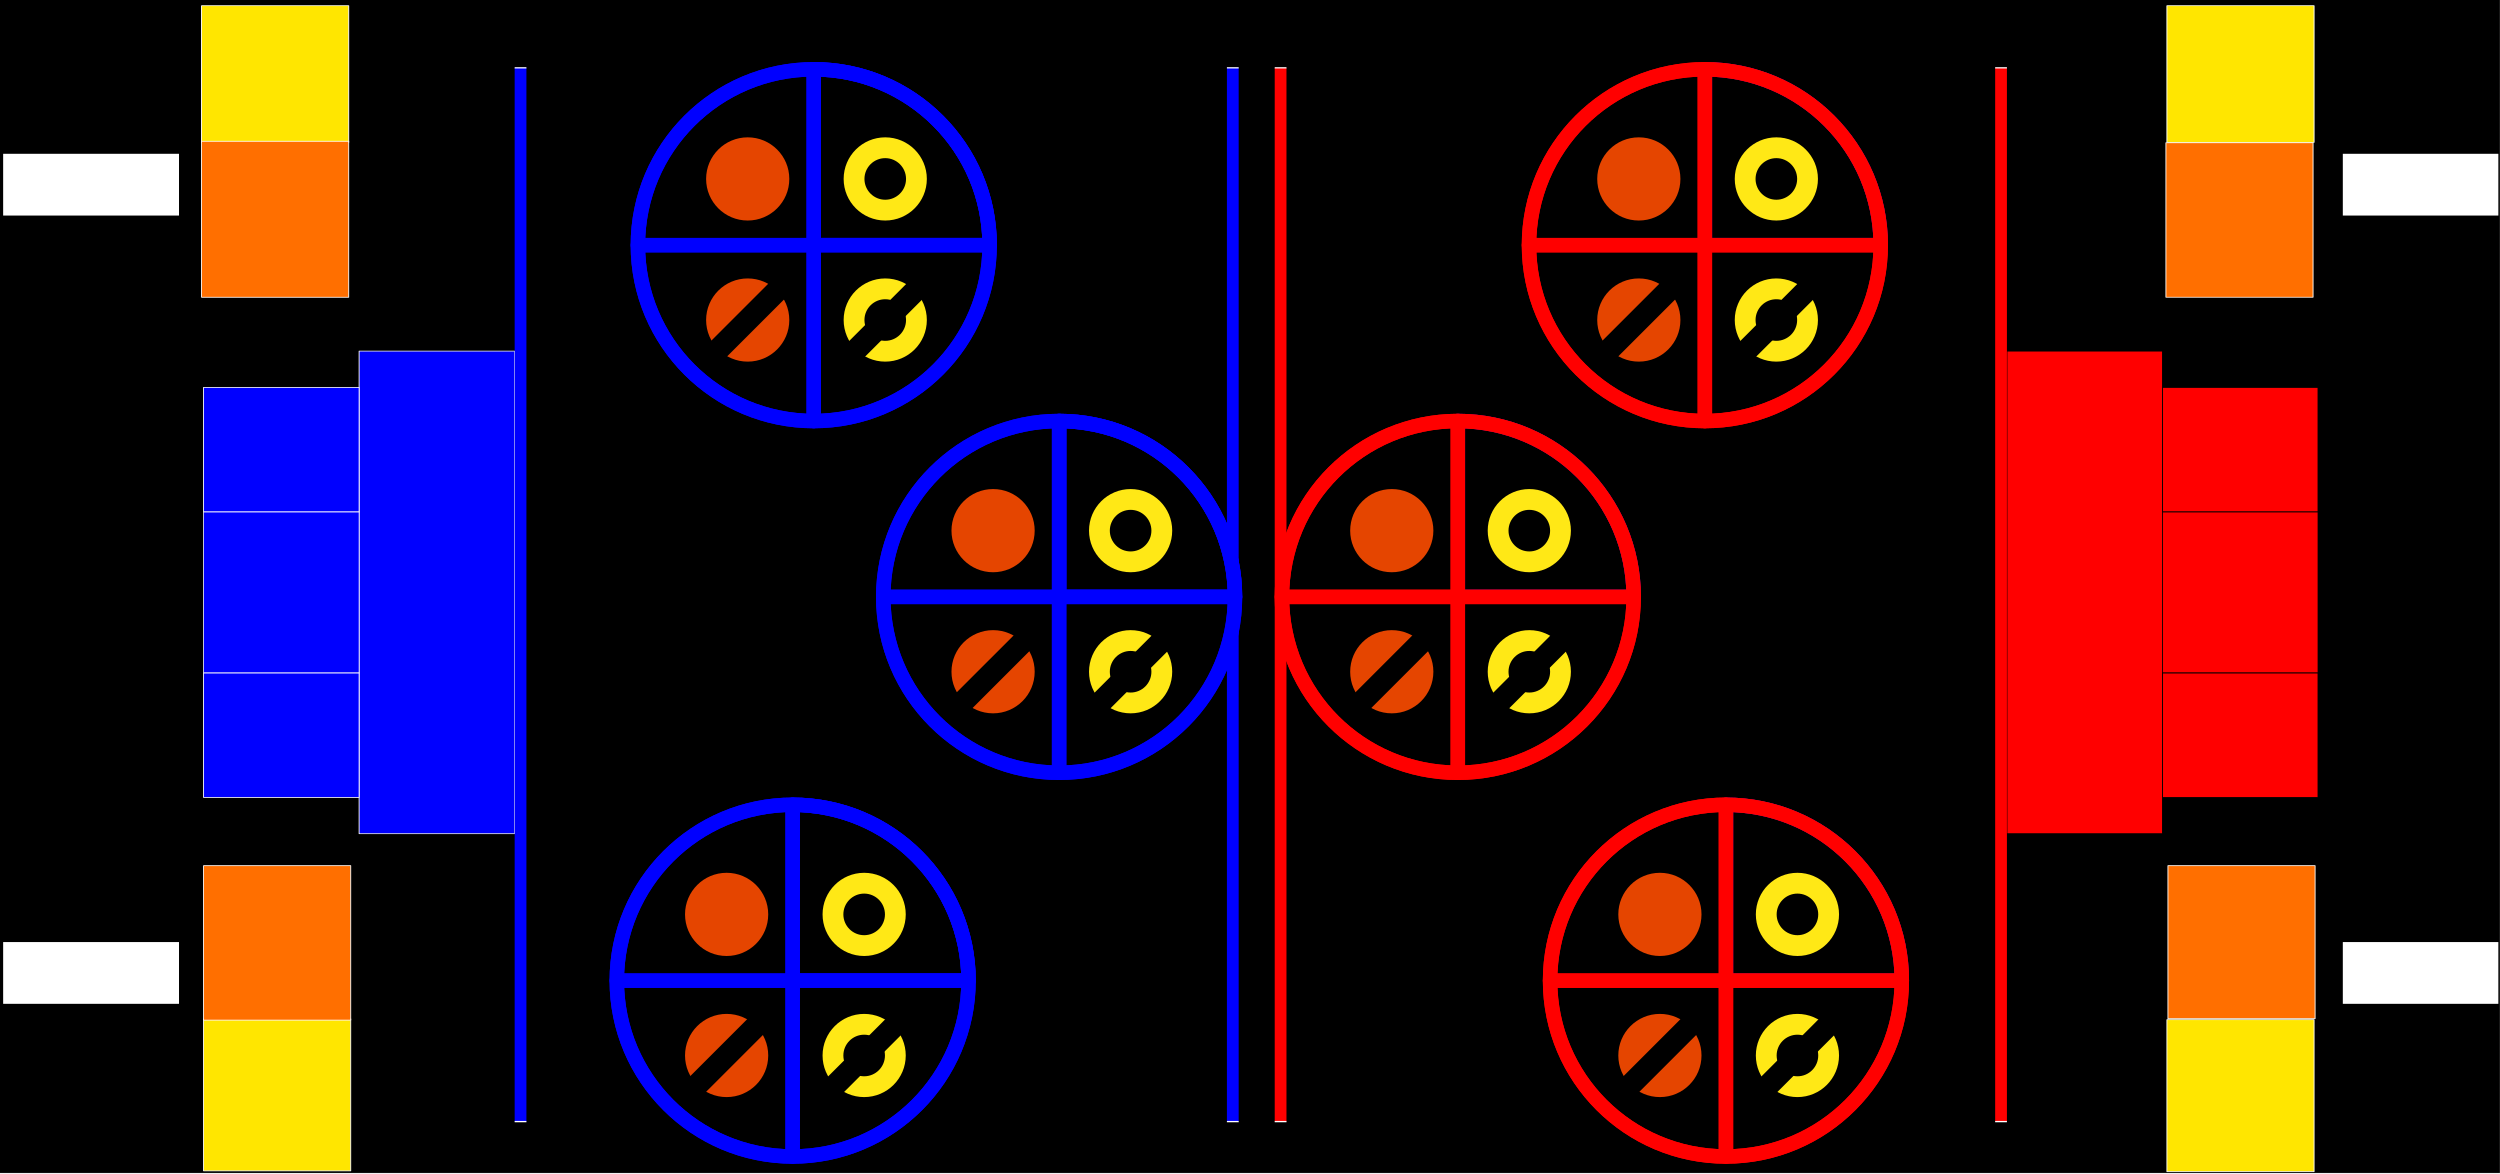
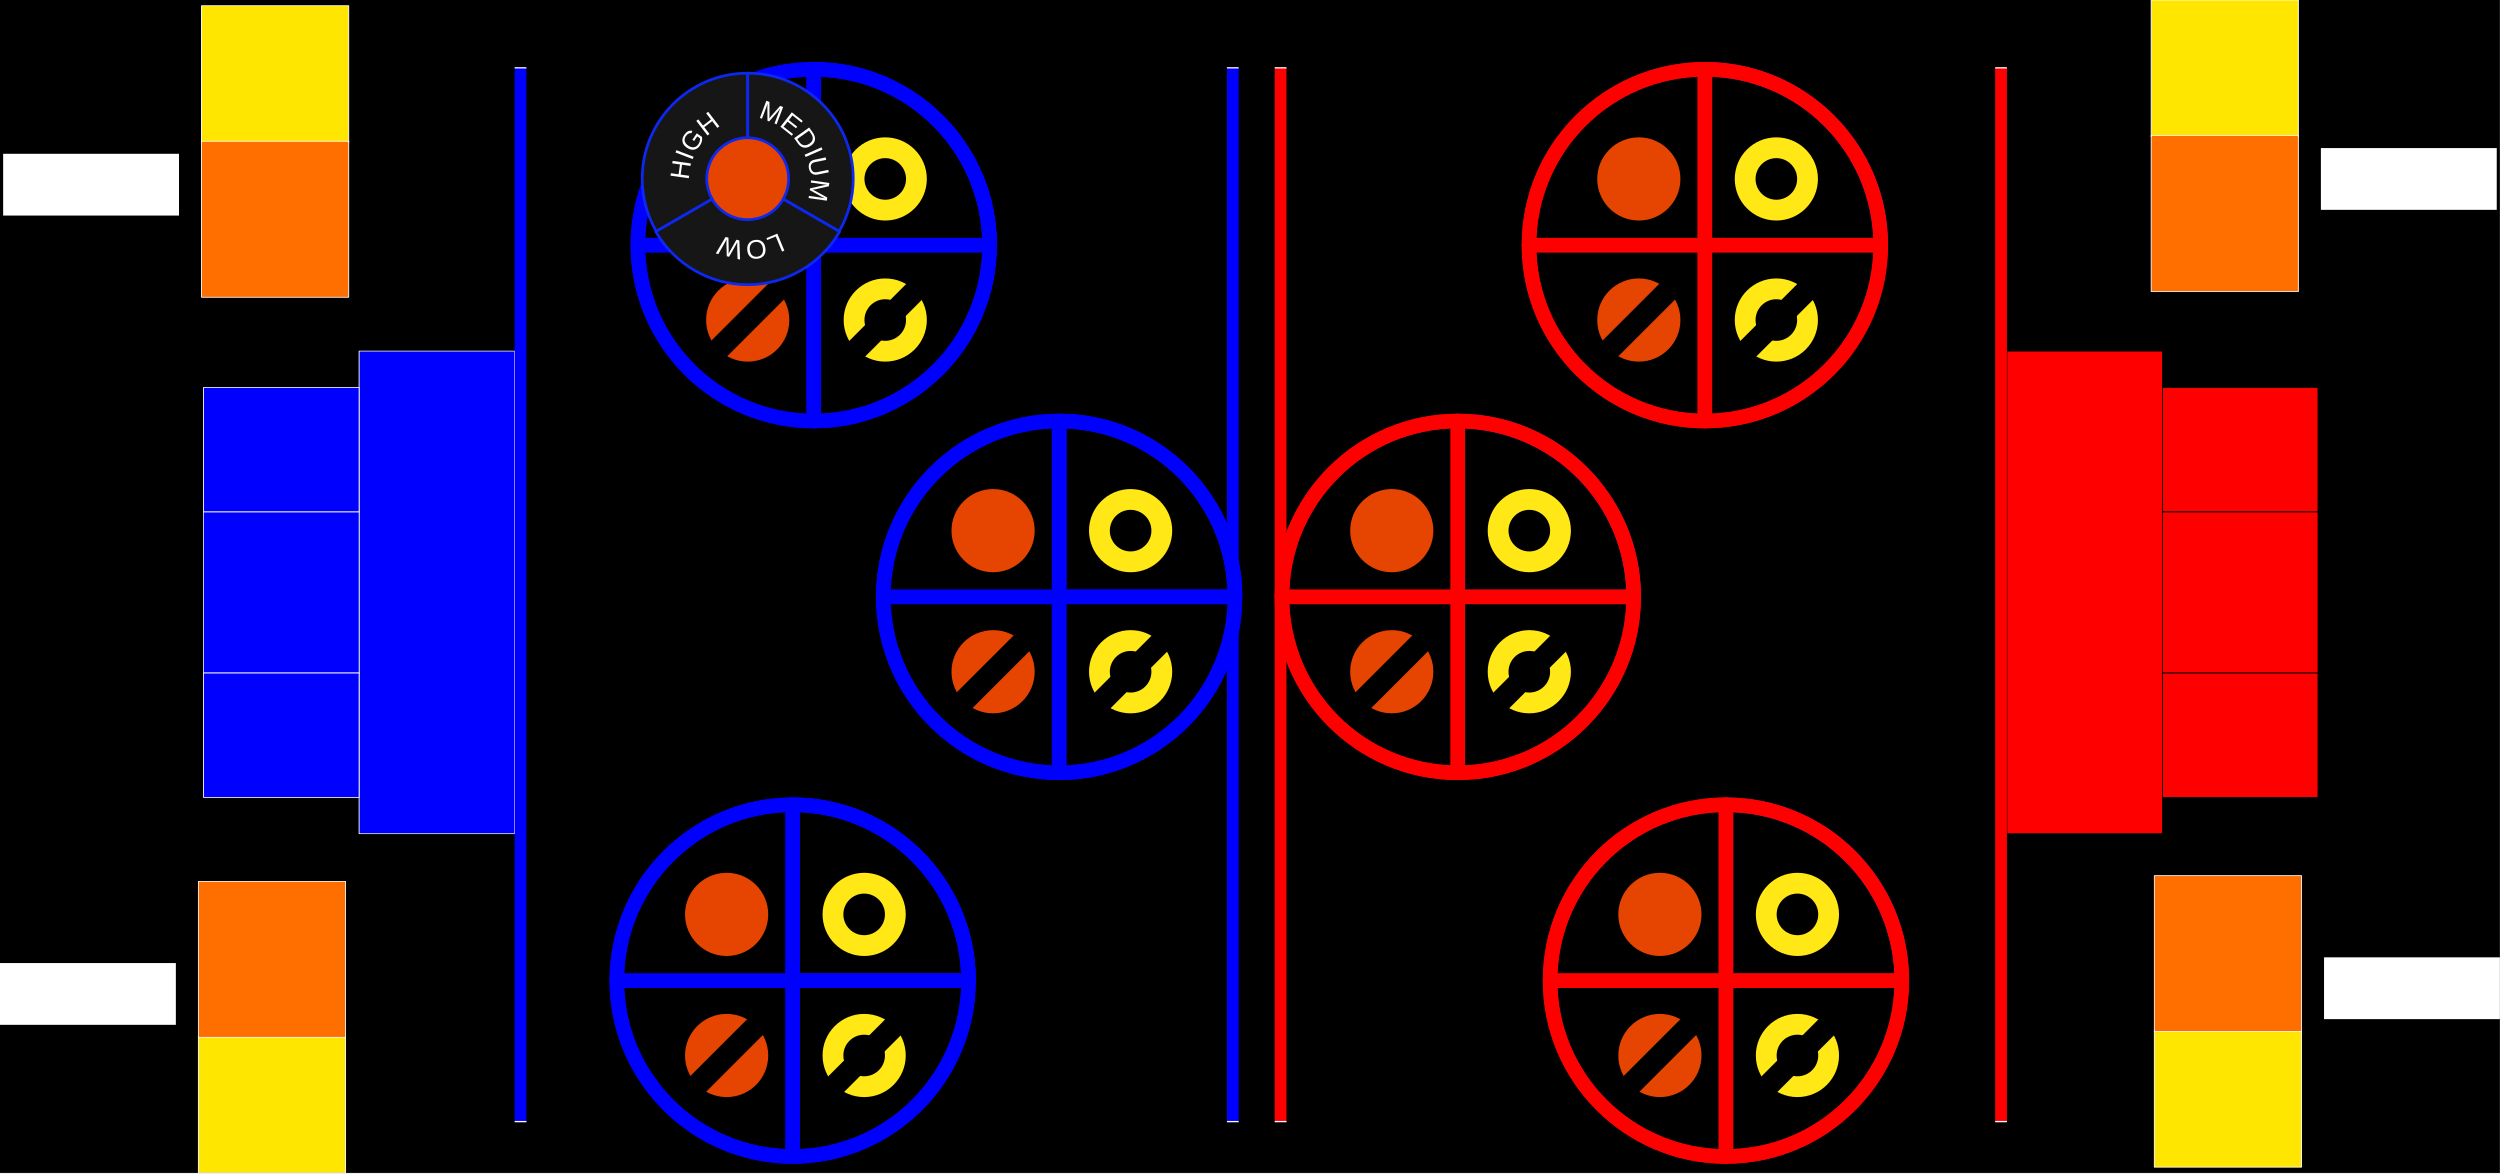
<svg xmlns="http://www.w3.org/2000/svg" width="100%" height="100%" viewBox="0 0 2991 1404" version="1.1" xml:space="preserve" style="fill-rule:evenodd;clip-rule:evenodd;stroke-linecap:round;stroke-linejoin:round;stroke-miterlimit:1.5;">
  <g id="court" transform="matrix(0.867579,0,0,1,-63.9296,-95.821)">
    <rect x="73.687" y="95.821" width="3447.38" height="1403.26" style="fill:none;" />
    <clipPath id="_clip1">
      <rect x="73.687" y="95.821" width="3447.38" height="1403.26" />
    </clipPath>
    <g clip-path="url(#_clip1)">
-       <g transform="matrix(1.15263,0,0,1,-189.876,95)">
+       <g transform="matrix(1.15263,0,0,1,-190.196,95)">
        <rect x="0.687" y="0.821" width="3447.38" height="1403.26" />
      </g>
      <g id="blue-hab-1" transform="matrix(1.58688,0,0,1.16247,-590.5,-126.235)">
        <rect x="730.623" y="552.385" width="135.168" height="496.688" style="fill:rgb(0,0,255);stroke:white;stroke-width:0.78px;" />
      </g>
      <g id="blue-hab-2" transform="matrix(1.15263,0,0,0.899596,-273.226,403.898)">
        <rect x="544.532" y="552.385" width="186.091" height="165.711" style="fill:rgb(0,0,255);stroke:white;stroke-width:1.05px;" />
      </g>
      <g id="blue-hab-3" transform="matrix(1.15263,0,0,0.899596,-273.226,62.3632)">
        <rect x="544.532" y="552.385" width="186.091" height="165.711" style="fill:rgb(0,0,255);stroke:white;stroke-width:1.05px;" />
      </g>
      <g id="blue-hab-4" transform="matrix(1.15263,0,0,1.16143,-273.226,66.8006)">
        <rect x="544.532" y="552.385" width="186.091" height="165.711" style="fill:rgb(0,0,255);stroke:white;stroke-width:0.92px;" />
      </g>
-       <g transform="matrix(1.15263,0,0,0.806735,-273.226,-44.0357)">
-         <rect x="542.106" y="181.84" width="176.062" height="202.694" style="fill:rgb(255,230,0);stroke:white;stroke-width:1.1px;" />
-       </g>
-       <g transform="matrix(1.15263,0,0,-0.896878,-270.429,1659.72)">
-         <rect x="542.106" y="181.84" width="176.062" height="202.694" style="fill:rgb(255,230,0);stroke:white;stroke-width:1.05px;" />
-       </g>
-       <g transform="matrix(1.15263,0,0,0.920524,-273.226,97.4658)">
-         <rect x="542.106" y="181.84" width="176.062" height="202.694" style="fill:rgb(255,111,0);stroke:white;stroke-width:1.04px;" />
-       </g>
-       <g transform="matrix(1.15263,0,0,-0.911852,-270.429,1482.12)">
-         <rect x="542.106" y="181.84" width="176.062" height="202.694" style="fill:rgb(255,111,0);stroke:white;stroke-width:1.04px;" />
-       </g>
-       <g transform="matrix(1.15263,0,0,0.911852,2435.65,100.8)">
-         <rect x="542.106" y="181.84" width="176.062" height="202.694" style="fill:rgb(255,111,0);stroke:white;stroke-width:1.04px;" />
-       </g>
-       <g transform="matrix(1.15263,0,0,-0.903262,2438.44,1478.82)">
-         <rect x="542.106" y="181.84" width="176.062" height="202.694" style="fill:rgb(255,111,0);stroke:white;stroke-width:1.05px;" />
-       </g>
-       <g transform="matrix(1.15263,0,0,0.806735,2437.04,-44.0357)">
-         <rect x="542.106" y="181.84" width="176.062" height="202.694" style="fill:rgb(255,230,0);stroke:white;stroke-width:1.1px;" />
-       </g>
-       <g transform="matrix(1.15263,0,0,0.896878,2437.04,1152.69)">
-         <rect x="542.106" y="181.84" width="176.062" height="202.694" style="fill:rgb(255,230,0);stroke:white;stroke-width:1.05px;" />
+       <g id="blue-side-1">
+         <g id="hatch-pickup" class="hatch-pickup" transform="matrix(1.15263,0,0,0.806735,-273.226,-44.0357)">
+           <rect x="542.106" y="181.84" width="176.062" height="202.694" style="fill:rgb(255,230,0);stroke:white;stroke-width:1.1px;" />
+         </g>
+         <g id="depot" class="depot" transform="matrix(1.15263,0,0,0.920524,-273.226,97.4658)">
+           <rect x="542.106" y="181.84" width="176.062" height="202.694" style="fill:rgb(255,111,0);stroke:white;stroke-width:1.04px;" />
+         </g>
+         <g id="peek" class="peek" transform="matrix(0.549338,0,0,3.00567,77.657,-511.59)">
+           <rect x="0.687" y="263.306" width="441.453" height="24.583" style="fill:white;" />
+         </g>
+       </g>
+       <g id="red-side-1" transform="matrix(-1,0,-0,1,3594.75,-6.84041)">
+         <g id="hatch-pickup1" class="hatch-pickup" transform="matrix(1.15263,0,0,0.806735,-273.226,-44.0357)">
+           <rect x="542.106" y="181.84" width="176.062" height="202.694" style="fill:rgb(255,230,0);stroke:white;stroke-width:1.1px;" />
+         </g>
+         <g id="depot1" class="depot" transform="matrix(1.15263,0,0,0.920524,-273.226,97.4658)">
+           <rect x="542.106" y="181.84" width="176.062" height="202.694" style="fill:rgb(255,111,0);stroke:white;stroke-width:1.04px;" />
+         </g>
+         <g id="peek1" class="peek" transform="matrix(0.549338,0,0,3.00567,77.657,-511.59)">
+           <rect x="0.687" y="263.306" width="441.453" height="24.583" style="fill:white;" />
+         </g>
+       </g>
+       <g id="blue-side-2" transform="matrix(1,0,0,-1,-4.3472,1601.74)">
+         <g id="hatch-pickup2" class="hatch-pickup" transform="matrix(1.15263,0,0,0.806735,-273.226,-44.0357)">
+           <rect x="542.106" y="181.84" width="176.062" height="202.694" style="fill:rgb(255,230,0);stroke:white;stroke-width:1.1px;" />
+         </g>
+         <g id="depot2" class="depot" transform="matrix(1.15263,0,0,0.920524,-273.226,97.4658)">
+           <rect x="542.106" y="181.84" width="176.062" height="202.694" style="fill:rgb(255,111,0);stroke:white;stroke-width:1.04px;" />
+         </g>
+         <g id="peek2" class="peek" transform="matrix(0.549338,0,0,3.00567,77.657,-511.59)">
+           <rect x="0.687" y="263.306" width="441.453" height="24.583" style="fill:white;" />
+         </g>
+       </g>
+       <g id="red-side-2" transform="matrix(-1,0,0,-1,3599.1,1594.9)">
+         <g id="hatch-pickup3" class="hatch-pickup" transform="matrix(1.15263,0,0,0.806735,-273.226,-44.0357)">
+           <rect x="542.106" y="181.84" width="176.062" height="202.694" style="fill:rgb(255,230,0);stroke:white;stroke-width:1.1px;" />
+         </g>
+         <g id="depot3" class="depot" transform="matrix(1.15263,0,0,0.920524,-273.226,97.4658)">
+           <rect x="542.106" y="181.84" width="176.062" height="202.694" style="fill:rgb(255,111,0);stroke:white;stroke-width:1.04px;" />
+         </g>
+         <g id="peek3" class="peek" transform="matrix(0.549338,0,0,3.00567,77.657,-511.59)">
+           <rect x="0.687" y="263.306" width="441.453" height="24.583" style="fill:white;" />
+         </g>
      </g>
      <g id="red-hab-1" transform="matrix(-1.58688,0,0,1.16247,4215.15,-126.235)">
        <rect x="730.623" y="552.385" width="135.168" height="496.688" style="fill:rgb(255,0,0);stroke:black;stroke-width:0.78px;" />
      </g>
      <g id="red-hab-3" transform="matrix(-1.15263,0,0,0.899596,3897.88,403.898)">
        <rect x="544.532" y="552.385" width="186.091" height="165.711" style="fill:rgb(255,0,0);stroke:black;stroke-width:1.05px;" />
      </g>
      <g id="red-hab-2" transform="matrix(-1.15263,0,0,0.899596,3897.88,62.3632)">
        <rect x="544.532" y="552.385" width="186.091" height="165.711" style="fill:rgb(255,0,0);stroke:black;stroke-width:1.05px;" />
      </g>
      <g id="red-hab-4" transform="matrix(-1.15263,0,0,1.16143,3897.88,66.8006)">
        <rect x="544.532" y="552.385" width="186.091" height="165.711" style="fill:rgb(255,0,0);stroke:black;stroke-width:0.92px;" />
      </g>
-       <g id="blue-driver-penalty-2" transform="matrix(0.549338,0,0,3.00567,77.657,-511.59)">
-         <rect x="0.687" y="263.306" width="441.453" height="24.583" style="fill:white;" />
-       </g>
-       <g transform="matrix(0.485884,0,0,3.00567,3304.12,-511.59)">
-         <rect x="0.687" y="263.306" width="441.453" height="24.583" style="fill:white;" />
-       </g>
      <g transform="matrix(0.0367196,0,0,51.2847,2825.01,-13326.6)">
        <rect x="0.687" y="263.306" width="441.453" height="24.583" style="fill:rgb(255,0,0);stroke:white;stroke-width:0.03px;" />
      </g>
      <g transform="matrix(0.0367196,0,0,51.2847,1831.51,-13326.6)">
        <rect x="0.687" y="263.306" width="441.453" height="24.583" style="fill:rgb(255,0,0);stroke:white;stroke-width:0.03px;" />
      </g>
      <g transform="matrix(0.0367196,0,0,51.2847,1765.59,-13326.6)">
        <rect x="0.687" y="263.306" width="441.453" height="24.583" style="fill:rgb(0,0,255);stroke:white;stroke-width:0.03px;" />
      </g>
      <g transform="matrix(0.0367196,0,0,51.2847,783.384,-13326.6)">
        <rect x="0.687" y="263.306" width="441.453" height="24.583" style="fill:rgb(0,0,255);stroke:white;stroke-width:0.03px;" />
      </g>
-       <g id="blue-driver-penalty-1" transform="matrix(0.549338,0,0,3.00567,77.657,431.497)">
-         <rect x="0.687" y="263.306" width="441.453" height="24.583" style="fill:white;" />
-       </g>
      <g id="blue-cargo" transform="matrix(1.15263,0,0,1,196.424,-102.915)">
        <g id="cargo-miss" class="cargo-miss">
          <g transform="matrix(6.12323e-17,-1,1,6.12323e-17,247.804,2073.5)">
            <path d="M1160.65,702.452C1044.45,702.452 950.257,796.649 950.257,912.846L1160.65,912.846L1160.65,702.452Z" />
          </g>
          <g>
            <g transform="matrix(1.2511,0,0,1.2511,-289.789,49.8431)">
              <circle cx="1096.18" cy="761.385" r="39.778" style="fill:rgb(229,69,0);" />
            </g>
            <g transform="matrix(1,0,0,1,-25.3811,73.5226)">
              <path d="M1156.8,879.125L1057.26,978.657" style="fill:none;stroke:black;stroke-width:26.67px;" />
            </g>
          </g>
        </g>
        <g id="hatch" class="hatch">
          <g transform="matrix(-1.83697e-16,1,-1,-1.83697e-16,2073.5,-247.804)">
            <path d="M1160.65,702.452C1044.45,702.452 950.257,796.649 950.257,912.846L1160.65,912.846L1160.65,702.452Z" style="stroke:rgb(0,0,255);stroke-width:17.33px;" />
          </g>
          <g transform="matrix(1.2511,0,0,1.2511,-125.251,-118.967)">
            <path d="M1096.18,721.608C1118.14,721.608 1135.96,739.431 1135.96,761.385C1135.96,783.339 1118.14,801.163 1096.18,801.163C1074.23,801.163 1056.41,783.339 1056.41,761.385C1056.41,739.431 1074.23,721.608 1096.18,721.608ZM1096.18,741.496C1107.16,741.496 1116.07,750.408 1116.07,761.385C1116.07,772.362 1107.16,781.274 1096.18,781.274C1085.21,781.274 1076.3,772.362 1076.3,761.385C1076.3,750.408 1085.21,741.496 1096.18,741.496Z" style="fill:rgb(255,232,22);" />
          </g>
        </g>
        <g id="hatch-miss" class="hatch-miss">
          <g transform="matrix(-1,-1.22465e-16,1.22465e-16,-1,2321.3,1825.69)">
            <path d="M1160.65,702.452C1044.45,702.452 950.257,796.649 950.257,912.846L1160.65,912.846L1160.65,702.452Z" />
          </g>
          <g>
            <g transform="matrix(1.2511,0,0,1.2511,-125.251,49.8431)">
              <path d="M1096.18,721.608C1118.14,721.608 1135.96,739.431 1135.96,761.385C1135.96,783.339 1118.14,801.163 1096.18,801.163C1074.23,801.163 1056.41,783.339 1056.41,761.385C1056.41,739.431 1074.23,721.608 1096.18,721.608ZM1096.18,741.496C1107.16,741.496 1116.07,750.408 1116.07,761.385C1116.07,772.362 1107.16,781.274 1096.18,781.274C1085.21,781.274 1076.3,772.362 1076.3,761.385C1076.3,750.408 1085.21,741.496 1096.18,741.496Z" style="fill:rgb(255,232,22);" />
            </g>
            <g transform="matrix(1,0,0,1,139.937,73.5226)">
              <path d="M1156.8,879.125L1057.26,978.657" style="fill:none;stroke:black;stroke-width:26.67px;" />
            </g>
          </g>
        </g>
        <g id="cargo" class="cargo">
          <path d="M1160.65,702.452C1044.45,702.452 950.257,796.649 950.257,912.846L1160.65,912.846L1160.65,702.452Z" />
          <g transform="matrix(1.2511,0,0,1.2511,-289.789,-118.967)">
            <circle cx="1096.18" cy="761.385" r="39.778" style="fill:rgb(229,69,0);" />
          </g>
        </g>
        <circle cx="1160.65" cy="912.846" r="210.394" style="fill:none;stroke:rgb(0,0,255);stroke-width:17.33px;" />
        <g transform="matrix(-1.83697e-16,1,-1,-1.83697e-16,2073.5,-247.804)">
          <path d="M1160.65,702.452C1044.45,702.452 950.257,796.649 950.257,912.846L1160.65,912.846L1160.65,702.452Z" style="fill:none;stroke:rgb(0,0,255);stroke-width:17.33px;" />
        </g>
        <g transform="matrix(-1,-1.22465e-16,1.22465e-16,-1,2321.3,1825.69)">
          <path d="M1160.65,702.452C1044.45,702.452 950.257,796.649 950.257,912.846L1160.65,912.846L1160.65,702.452Z" style="fill:none;stroke:rgb(0,0,255);stroke-width:17.33px;" />
        </g>
        <g transform="matrix(6.12323e-17,-1,1,6.12323e-17,247.804,2073.5)">
          <path d="M1160.65,702.452C1044.45,702.452 950.257,796.649 950.257,912.846L1160.65,912.846L1160.65,702.452Z" style="fill:none;stroke:rgb(0,0,255);stroke-width:17.33px;" />
        </g>
        <path d="M1160.65,702.452C1044.45,702.452 950.257,796.649 950.257,912.846L1160.65,912.846L1160.65,702.452Z" style="fill:none;stroke:rgb(0,0,255);stroke-width:17.33px;" />
      </g>
      <g id="red-cargo" transform="matrix(1.15263,0,-0,1,746.226,-102.915)">
        <g id="cargo-miss1" class="cargo-miss">
          <g transform="matrix(6.12323e-17,-1,1,6.12323e-17,247.804,2073.5)">
            <path d="M1160.65,702.452C1044.45,702.452 950.257,796.649 950.257,912.846L1160.65,912.846L1160.65,702.452Z" />
          </g>
          <g>
            <g transform="matrix(1.2511,0,0,1.2511,-289.789,49.8431)">
              <circle cx="1096.18" cy="761.385" r="39.778" style="fill:rgb(229,69,0);" />
            </g>
            <g transform="matrix(1,0,0,1,-25.3811,73.5226)">
              <path d="M1156.8,879.125L1057.26,978.657" style="fill:none;stroke:black;stroke-width:26.67px;" />
            </g>
          </g>
        </g>
        <g id="hatch1" class="hatch">
          <g transform="matrix(-1.83697e-16,1,-1,-1.83697e-16,2073.5,-247.804)">
            <path d="M1160.65,702.452C1044.45,702.452 950.257,796.649 950.257,912.846L1160.65,912.846L1160.65,702.452Z" style="stroke:rgb(0,0,255);stroke-width:17.33px;" />
          </g>
          <g transform="matrix(1.2511,0,0,1.2511,-125.251,-118.967)">
            <path d="M1096.18,721.608C1118.14,721.608 1135.96,739.431 1135.96,761.385C1135.96,783.339 1118.14,801.163 1096.18,801.163C1074.23,801.163 1056.41,783.339 1056.41,761.385C1056.41,739.431 1074.23,721.608 1096.18,721.608ZM1096.18,741.496C1107.16,741.496 1116.07,750.408 1116.07,761.385C1116.07,772.362 1107.16,781.274 1096.18,781.274C1085.21,781.274 1076.3,772.362 1076.3,761.385C1076.3,750.408 1085.21,741.496 1096.18,741.496Z" style="fill:rgb(255,232,22);" />
          </g>
        </g>
        <g id="hatch-miss1" class="hatch-miss">
          <g transform="matrix(-1,-1.22465e-16,1.22465e-16,-1,2321.3,1825.69)">
            <path d="M1160.65,702.452C1044.45,702.452 950.257,796.649 950.257,912.846L1160.65,912.846L1160.65,702.452Z" />
          </g>
          <g>
            <g transform="matrix(1.2511,0,0,1.2511,-125.251,49.8431)">
              <path d="M1096.18,721.608C1118.14,721.608 1135.96,739.431 1135.96,761.385C1135.96,783.339 1118.14,801.163 1096.18,801.163C1074.23,801.163 1056.41,783.339 1056.41,761.385C1056.41,739.431 1074.23,721.608 1096.18,721.608ZM1096.18,741.496C1107.16,741.496 1116.07,750.408 1116.07,761.385C1116.07,772.362 1107.16,781.274 1096.18,781.274C1085.21,781.274 1076.3,772.362 1076.3,761.385C1076.3,750.408 1085.21,741.496 1096.18,741.496Z" style="fill:rgb(255,232,22);" />
            </g>
            <g transform="matrix(1,0,0,1,139.937,73.5226)">
              <path d="M1156.8,879.125L1057.26,978.657" style="fill:none;stroke:black;stroke-width:26.67px;" />
            </g>
          </g>
        </g>
        <g id="cargo1" class="cargo">
          <path d="M1160.65,702.452C1044.45,702.452 950.257,796.649 950.257,912.846L1160.65,912.846L1160.65,702.452Z" />
          <g transform="matrix(1.2511,0,0,1.2511,-289.789,-118.967)">
            <circle cx="1096.18" cy="761.385" r="39.778" style="fill:rgb(229,69,0);" />
          </g>
        </g>
        <circle cx="1160.65" cy="912.846" r="210.394" style="fill:none;stroke:rgb(255,0,0);stroke-width:17.33px;" />
        <g transform="matrix(-1.83697e-16,1,-1,-1.83697e-16,2073.5,-247.804)">
          <path d="M1160.65,702.452C1044.45,702.452 950.257,796.649 950.257,912.846L1160.65,912.846L1160.65,702.452Z" style="fill:none;stroke:rgb(255,0,0);stroke-width:17.33px;" />
        </g>
        <g transform="matrix(-1,-1.22465e-16,1.22465e-16,-1,2321.3,1825.69)">
          <path d="M1160.65,702.452C1044.45,702.452 950.257,796.649 950.257,912.846L1160.65,912.846L1160.65,702.452Z" style="fill:none;stroke:rgb(255,0,0);stroke-width:17.33px;" />
        </g>
        <g transform="matrix(6.12323e-17,-1,1,6.12323e-17,247.804,2073.5)">
          <path d="M1160.65,702.452C1044.45,702.452 950.257,796.649 950.257,912.846L1160.65,912.846L1160.65,702.452Z" style="fill:none;stroke:rgb(255,0,0);stroke-width:17.33px;" />
        </g>
        <path d="M1160.65,702.452C1044.45,702.452 950.257,796.649 950.257,912.846L1160.65,912.846L1160.65,702.452Z" style="fill:none;stroke:rgb(255,0,0);stroke-width:17.33px;" />
      </g>
      <g id="blue-rocket-2" transform="matrix(1.15263,0,0,1,-141.946,-523.702)">
        <g id="cargo-miss2" class="cargo-miss">
          <g transform="matrix(6.12323e-17,-1,1,6.12323e-17,247.804,2073.5)">
            <path d="M1160.65,702.452C1044.45,702.452 950.257,796.649 950.257,912.846L1160.65,912.846L1160.65,702.452Z" />
          </g>
          <g>
            <g transform="matrix(1.2511,0,0,1.2511,-289.789,49.8431)">
              <circle cx="1096.18" cy="761.385" r="39.778" style="fill:rgb(229,69,0);" />
            </g>
            <g transform="matrix(1,0,0,1,-25.3811,73.5226)">
              <path d="M1156.8,879.125L1057.26,978.657" style="fill:none;stroke:black;stroke-width:26.67px;" />
            </g>
          </g>
        </g>
        <g id="hatch2" class="hatch">
          <g transform="matrix(-1.83697e-16,1,-1,-1.83697e-16,2073.5,-247.804)">
            <path d="M1160.65,702.452C1044.45,702.452 950.257,796.649 950.257,912.846L1160.65,912.846L1160.65,702.452Z" style="stroke:rgb(0,0,255);stroke-width:17.33px;" />
          </g>
          <g transform="matrix(1.2511,0,0,1.2511,-125.251,-118.967)">
            <path d="M1096.18,721.608C1118.14,721.608 1135.96,739.431 1135.96,761.385C1135.96,783.339 1118.14,801.163 1096.18,801.163C1074.23,801.163 1056.41,783.339 1056.41,761.385C1056.41,739.431 1074.23,721.608 1096.18,721.608ZM1096.18,741.496C1107.16,741.496 1116.07,750.408 1116.07,761.385C1116.07,772.362 1107.16,781.274 1096.18,781.274C1085.21,781.274 1076.3,772.362 1076.3,761.385C1076.3,750.408 1085.21,741.496 1096.18,741.496Z" style="fill:rgb(255,232,22);" />
          </g>
        </g>
        <g id="hatch-miss2" class="hatch-miss">
          <g transform="matrix(-1,-1.22465e-16,1.22465e-16,-1,2321.3,1825.69)">
            <path d="M1160.65,702.452C1044.45,702.452 950.257,796.649 950.257,912.846L1160.65,912.846L1160.65,702.452Z" />
          </g>
          <g>
            <g transform="matrix(1.2511,0,0,1.2511,-125.251,49.8431)">
              <path d="M1096.18,721.608C1118.14,721.608 1135.96,739.431 1135.96,761.385C1135.96,783.339 1118.14,801.163 1096.18,801.163C1074.23,801.163 1056.41,783.339 1056.41,761.385C1056.41,739.431 1074.23,721.608 1096.18,721.608ZM1096.18,741.496C1107.16,741.496 1116.07,750.408 1116.07,761.385C1116.07,772.362 1107.16,781.274 1096.18,781.274C1085.21,781.274 1076.3,772.362 1076.3,761.385C1076.3,750.408 1085.21,741.496 1096.18,741.496Z" style="fill:rgb(255,232,22);" />
            </g>
            <g transform="matrix(1,0,0,1,139.937,73.5226)">
              <path d="M1156.8,879.125L1057.26,978.657" style="fill:none;stroke:black;stroke-width:26.67px;" />
            </g>
          </g>
        </g>
        <g id="cargo2" class="cargo">
          <path d="M1160.65,702.452C1044.45,702.452 950.257,796.649 950.257,912.846L1160.65,912.846L1160.65,702.452Z" />
          <g transform="matrix(1.2511,0,0,1.2511,-289.789,-118.967)">
            <circle cx="1096.18" cy="761.385" r="39.778" style="fill:rgb(229,69,0);" />
          </g>
        </g>
        <circle cx="1160.65" cy="912.846" r="210.394" style="fill:none;stroke:rgb(0,0,255);stroke-width:17.33px;" />
        <g transform="matrix(-1.83697e-16,1,-1,-1.83697e-16,2073.5,-247.804)">
          <path d="M1160.65,702.452C1044.45,702.452 950.257,796.649 950.257,912.846L1160.65,912.846L1160.65,702.452Z" style="fill:none;stroke:rgb(0,0,255);stroke-width:17.33px;" />
        </g>
        <g transform="matrix(-1,-1.22465e-16,1.22465e-16,-1,2321.3,1825.69)">
          <path d="M1160.65,702.452C1044.45,702.452 950.257,796.649 950.257,912.846L1160.65,912.846L1160.65,702.452Z" style="fill:none;stroke:rgb(0,0,255);stroke-width:17.33px;" />
        </g>
        <g transform="matrix(6.12323e-17,-1,1,6.12323e-17,247.804,2073.5)">
          <path d="M1160.65,702.452C1044.45,702.452 950.257,796.649 950.257,912.846L1160.65,912.846L1160.65,702.452Z" style="fill:none;stroke:rgb(0,0,255);stroke-width:17.33px;" />
        </g>
        <path d="M1160.65,702.452C1044.45,702.452 950.257,796.649 950.257,912.846L1160.65,912.846L1160.65,702.452Z" style="fill:none;stroke:rgb(0,0,255);stroke-width:17.33px;" />
      </g>
      <g id="red-rocket-2" transform="matrix(1.15263,0,-0,1,1086.9,-523.702)">
        <g id="cargo-miss3" class="cargo-miss">
          <g transform="matrix(6.12323e-17,-1,1,6.12323e-17,247.804,2073.5)">
            <path d="M1160.65,702.452C1044.45,702.452 950.257,796.649 950.257,912.846L1160.65,912.846L1160.65,702.452Z" />
          </g>
          <g>
            <g transform="matrix(1.2511,0,0,1.2511,-289.789,49.8431)">
              <circle cx="1096.18" cy="761.385" r="39.778" style="fill:rgb(229,69,0);" />
            </g>
            <g transform="matrix(1,0,0,1,-25.3811,73.5226)">
              <path d="M1156.8,879.125L1057.26,978.657" style="fill:none;stroke:black;stroke-width:26.67px;" />
            </g>
          </g>
        </g>
        <g id="hatch3" class="hatch">
          <g transform="matrix(-1.83697e-16,1,-1,-1.83697e-16,2073.5,-247.804)">
            <path d="M1160.65,702.452C1044.45,702.452 950.257,796.649 950.257,912.846L1160.65,912.846L1160.65,702.452Z" style="stroke:rgb(0,0,255);stroke-width:17.33px;" />
          </g>
          <g transform="matrix(1.2511,0,0,1.2511,-125.251,-118.967)">
            <path d="M1096.18,721.608C1118.14,721.608 1135.96,739.431 1135.96,761.385C1135.96,783.339 1118.14,801.163 1096.18,801.163C1074.23,801.163 1056.41,783.339 1056.41,761.385C1056.41,739.431 1074.23,721.608 1096.18,721.608ZM1096.18,741.496C1107.16,741.496 1116.07,750.408 1116.07,761.385C1116.07,772.362 1107.16,781.274 1096.18,781.274C1085.21,781.274 1076.3,772.362 1076.3,761.385C1076.3,750.408 1085.21,741.496 1096.18,741.496Z" style="fill:rgb(255,232,22);" />
          </g>
        </g>
        <g id="hatch-miss3" class="hatch-miss">
          <g transform="matrix(-1,-1.22465e-16,1.22465e-16,-1,2321.3,1825.69)">
            <path d="M1160.65,702.452C1044.45,702.452 950.257,796.649 950.257,912.846L1160.65,912.846L1160.65,702.452Z" />
          </g>
          <g>
            <g transform="matrix(1.2511,0,0,1.2511,-125.251,49.8431)">
              <path d="M1096.18,721.608C1118.14,721.608 1135.96,739.431 1135.96,761.385C1135.96,783.339 1118.14,801.163 1096.18,801.163C1074.23,801.163 1056.41,783.339 1056.41,761.385C1056.41,739.431 1074.23,721.608 1096.18,721.608ZM1096.18,741.496C1107.16,741.496 1116.07,750.408 1116.07,761.385C1116.07,772.362 1107.16,781.274 1096.18,781.274C1085.21,781.274 1076.3,772.362 1076.3,761.385C1076.3,750.408 1085.21,741.496 1096.18,741.496Z" style="fill:rgb(255,232,22);" />
            </g>
            <g transform="matrix(1,0,0,1,139.937,73.5226)">
              <path d="M1156.8,879.125L1057.26,978.657" style="fill:none;stroke:black;stroke-width:26.67px;" />
            </g>
          </g>
        </g>
        <g id="cargo3" class="cargo">
          <path d="M1160.65,702.452C1044.45,702.452 950.257,796.649 950.257,912.846L1160.65,912.846L1160.65,702.452Z" />
          <g transform="matrix(1.2511,0,0,1.2511,-289.789,-118.967)">
            <circle cx="1096.18" cy="761.385" r="39.778" style="fill:rgb(229,69,0);" />
          </g>
        </g>
        <circle cx="1160.65" cy="912.846" r="210.394" style="fill:none;stroke:rgb(255,0,0);stroke-width:17.33px;" />
        <g transform="matrix(-1.83697e-16,1,-1,-1.83697e-16,2073.5,-247.804)">
          <path d="M1160.65,702.452C1044.45,702.452 950.257,796.649 950.257,912.846L1160.65,912.846L1160.65,702.452Z" style="fill:none;stroke:rgb(255,0,0);stroke-width:17.33px;" />
        </g>
        <g transform="matrix(-1,-1.22465e-16,1.22465e-16,-1,2321.3,1825.69)">
          <path d="M1160.65,702.452C1044.45,702.452 950.257,796.649 950.257,912.846L1160.65,912.846L1160.65,702.452Z" style="fill:none;stroke:rgb(255,0,0);stroke-width:17.33px;" />
        </g>
        <g transform="matrix(6.12323e-17,-1,1,6.12323e-17,247.804,2073.5)">
          <path d="M1160.65,702.452C1044.45,702.452 950.257,796.649 950.257,912.846L1160.65,912.846L1160.65,702.452Z" style="fill:none;stroke:rgb(255,0,0);stroke-width:17.33px;" />
        </g>
        <path d="M1160.65,702.452C1044.45,702.452 950.257,796.649 950.257,912.846L1160.65,912.846L1160.65,702.452Z" style="fill:none;stroke:rgb(255,0,0);stroke-width:17.33px;" />
      </g>
      <g id="blue-rocket-1" transform="matrix(1.15263,0,0,1,-171.021,356.203)">
        <g id="cargo-miss4" class="cargo-miss">
          <g transform="matrix(6.12323e-17,-1,1,6.12323e-17,247.804,2073.5)">
            <path d="M1160.65,702.452C1044.45,702.452 950.257,796.649 950.257,912.846L1160.65,912.846L1160.65,702.452Z" />
          </g>
          <g>
            <g transform="matrix(1.2511,0,0,1.2511,-289.789,49.8431)">
              <circle cx="1096.18" cy="761.385" r="39.778" style="fill:rgb(229,69,0);" />
            </g>
            <g transform="matrix(1,0,0,1,-25.3811,73.5226)">
              <path d="M1156.8,879.125L1057.26,978.657" style="fill:none;stroke:black;stroke-width:26.67px;" />
            </g>
          </g>
        </g>
        <g id="hatch4" class="hatch">
          <g transform="matrix(-1.83697e-16,1,-1,-1.83697e-16,2073.5,-247.804)">
            <path d="M1160.65,702.452C1044.45,702.452 950.257,796.649 950.257,912.846L1160.65,912.846L1160.65,702.452Z" style="stroke:rgb(0,0,255);stroke-width:17.33px;" />
          </g>
          <g transform="matrix(1.2511,0,0,1.2511,-125.251,-118.967)">
            <path d="M1096.18,721.608C1118.14,721.608 1135.96,739.431 1135.96,761.385C1135.96,783.339 1118.14,801.163 1096.18,801.163C1074.23,801.163 1056.41,783.339 1056.41,761.385C1056.41,739.431 1074.23,721.608 1096.18,721.608ZM1096.18,741.496C1107.16,741.496 1116.07,750.408 1116.07,761.385C1116.07,772.362 1107.16,781.274 1096.18,781.274C1085.21,781.274 1076.3,772.362 1076.3,761.385C1076.3,750.408 1085.21,741.496 1096.18,741.496Z" style="fill:rgb(255,232,22);" />
          </g>
        </g>
        <g id="hatch-miss4" class="hatch-miss">
          <g transform="matrix(-1,-1.22465e-16,1.22465e-16,-1,2321.3,1825.69)">
            <path d="M1160.65,702.452C1044.45,702.452 950.257,796.649 950.257,912.846L1160.65,912.846L1160.65,702.452Z" />
          </g>
          <g>
            <g transform="matrix(1.2511,0,0,1.2511,-125.251,49.8431)">
              <path d="M1096.18,721.608C1118.14,721.608 1135.96,739.431 1135.96,761.385C1135.96,783.339 1118.14,801.163 1096.18,801.163C1074.23,801.163 1056.41,783.339 1056.41,761.385C1056.41,739.431 1074.23,721.608 1096.18,721.608ZM1096.18,741.496C1107.16,741.496 1116.07,750.408 1116.07,761.385C1116.07,772.362 1107.16,781.274 1096.18,781.274C1085.21,781.274 1076.3,772.362 1076.3,761.385C1076.3,750.408 1085.21,741.496 1096.18,741.496Z" style="fill:rgb(255,232,22);" />
            </g>
            <g transform="matrix(1,0,0,1,139.937,73.5226)">
              <path d="M1156.8,879.125L1057.26,978.657" style="fill:none;stroke:black;stroke-width:26.67px;" />
            </g>
          </g>
        </g>
        <g id="cargo4" class="cargo">
          <path d="M1160.65,702.452C1044.45,702.452 950.257,796.649 950.257,912.846L1160.65,912.846L1160.65,702.452Z" />
          <g transform="matrix(1.2511,0,0,1.2511,-289.789,-118.967)">
            <circle cx="1096.18" cy="761.385" r="39.778" style="fill:rgb(229,69,0);" />
          </g>
        </g>
        <circle cx="1160.65" cy="912.846" r="210.394" style="fill:none;stroke:rgb(0,0,255);stroke-width:17.33px;" />
        <g transform="matrix(-1.83697e-16,1,-1,-1.83697e-16,2073.5,-247.804)">
          <path d="M1160.65,702.452C1044.45,702.452 950.257,796.649 950.257,912.846L1160.65,912.846L1160.65,702.452Z" style="fill:none;stroke:rgb(0,0,255);stroke-width:17.33px;" />
        </g>
        <g transform="matrix(-1,-1.22465e-16,1.22465e-16,-1,2321.3,1825.69)">
          <path d="M1160.65,702.452C1044.45,702.452 950.257,796.649 950.257,912.846L1160.65,912.846L1160.65,702.452Z" style="fill:none;stroke:rgb(0,0,255);stroke-width:17.33px;" />
        </g>
        <g transform="matrix(6.12323e-17,-1,1,6.12323e-17,247.804,2073.5)">
          <path d="M1160.65,702.452C1044.45,702.452 950.257,796.649 950.257,912.846L1160.65,912.846L1160.65,702.452Z" style="fill:none;stroke:rgb(0,0,255);stroke-width:17.33px;" />
        </g>
        <path d="M1160.65,702.452C1044.45,702.452 950.257,796.649 950.257,912.846L1160.65,912.846L1160.65,702.452Z" style="fill:none;stroke:rgb(0,0,255);stroke-width:17.33px;" />
      </g>
      <g id="red-rocket-1" transform="matrix(1.15263,0,-0,1,1115.98,356.203)">
        <g id="cargo-miss5" class="cargo-miss">
          <g transform="matrix(6.12323e-17,-1,1,6.12323e-17,247.804,2073.5)">
            <path d="M1160.65,702.452C1044.45,702.452 950.257,796.649 950.257,912.846L1160.65,912.846L1160.65,702.452Z" />
          </g>
          <g>
            <g transform="matrix(1.2511,0,0,1.2511,-289.789,49.8431)">
              <circle cx="1096.18" cy="761.385" r="39.778" style="fill:rgb(229,69,0);" />
            </g>
            <g transform="matrix(1,0,0,1,-25.3811,73.5226)">
              <path d="M1156.8,879.125L1057.26,978.657" style="fill:none;stroke:black;stroke-width:26.67px;" />
            </g>
          </g>
        </g>
        <g id="hatch5" class="hatch">
          <g transform="matrix(-1.83697e-16,1,-1,-1.83697e-16,2073.5,-247.804)">
            <path d="M1160.65,702.452C1044.45,702.452 950.257,796.649 950.257,912.846L1160.65,912.846L1160.65,702.452Z" style="stroke:rgb(0,0,255);stroke-width:17.33px;" />
          </g>
          <g transform="matrix(1.2511,0,0,1.2511,-125.251,-118.967)">
            <path d="M1096.18,721.608C1118.14,721.608 1135.96,739.431 1135.96,761.385C1135.96,783.339 1118.14,801.163 1096.18,801.163C1074.23,801.163 1056.41,783.339 1056.41,761.385C1056.41,739.431 1074.23,721.608 1096.18,721.608ZM1096.18,741.496C1107.16,741.496 1116.07,750.408 1116.07,761.385C1116.07,772.362 1107.16,781.274 1096.18,781.274C1085.21,781.274 1076.3,772.362 1076.3,761.385C1076.3,750.408 1085.21,741.496 1096.18,741.496Z" style="fill:rgb(255,232,22);" />
          </g>
        </g>
        <g id="hatch-miss5" class="hatch-miss">
          <g transform="matrix(-1,-1.22465e-16,1.22465e-16,-1,2321.3,1825.69)">
            <path d="M1160.65,702.452C1044.45,702.452 950.257,796.649 950.257,912.846L1160.65,912.846L1160.65,702.452Z" />
          </g>
          <g>
            <g transform="matrix(1.2511,0,0,1.2511,-125.251,49.8431)">
              <path d="M1096.18,721.608C1118.14,721.608 1135.96,739.431 1135.96,761.385C1135.96,783.339 1118.14,801.163 1096.18,801.163C1074.23,801.163 1056.41,783.339 1056.41,761.385C1056.41,739.431 1074.23,721.608 1096.18,721.608ZM1096.18,741.496C1107.16,741.496 1116.07,750.408 1116.07,761.385C1116.07,772.362 1107.16,781.274 1096.18,781.274C1085.21,781.274 1076.3,772.362 1076.3,761.385C1076.3,750.408 1085.21,741.496 1096.18,741.496Z" style="fill:rgb(255,232,22);" />
            </g>
            <g transform="matrix(1,0,0,1,139.937,73.5226)">
              <path d="M1156.8,879.125L1057.26,978.657" style="fill:none;stroke:black;stroke-width:26.67px;" />
            </g>
          </g>
        </g>
        <g id="cargo5" class="cargo">
          <path d="M1160.65,702.452C1044.45,702.452 950.257,796.649 950.257,912.846L1160.65,912.846L1160.65,702.452Z" />
          <g transform="matrix(1.2511,0,0,1.2511,-289.789,-118.967)">
            <circle cx="1096.18" cy="761.385" r="39.778" style="fill:rgb(229,69,0);" />
          </g>
        </g>
        <circle cx="1160.65" cy="912.846" r="210.394" style="fill:none;stroke:rgb(255,0,0);stroke-width:17.33px;" />
        <g transform="matrix(-1.83697e-16,1,-1,-1.83697e-16,2073.5,-247.804)">
          <path d="M1160.65,702.452C1044.45,702.452 950.257,796.649 950.257,912.846L1160.65,912.846L1160.65,702.452Z" style="fill:none;stroke:rgb(255,0,0);stroke-width:17.33px;" />
        </g>
        <g transform="matrix(-1,-1.22465e-16,1.22465e-16,-1,2321.3,1825.69)">
          <path d="M1160.65,702.452C1044.45,702.452 950.257,796.649 950.257,912.846L1160.65,912.846L1160.65,702.452Z" style="fill:none;stroke:rgb(255,0,0);stroke-width:17.33px;" />
        </g>
        <g transform="matrix(6.12323e-17,-1,1,6.12323e-17,247.804,2073.5)">
          <path d="M1160.65,702.452C1044.45,702.452 950.257,796.649 950.257,912.846L1160.65,912.846L1160.65,702.452Z" style="fill:none;stroke:rgb(255,0,0);stroke-width:17.33px;" />
        </g>
        <path d="M1160.65,702.452C1044.45,702.452 950.257,796.649 950.257,912.846L1160.65,912.846L1160.65,702.452Z" style="fill:none;stroke:rgb(255,0,0);stroke-width:17.33px;" />
      </g>
-       <g transform="matrix(0.485884,0,0,3.00567,3304.12,431.497)">
-         <rect x="0.687" y="263.306" width="441.453" height="24.583" style="fill:white;" />
+       <g id="radial-menu" transform="matrix(1,0,0,1,-2.6892e-06,-0.47491)">
+         <g id="high" transform="matrix(2.38541,0,0,2.06953,-1021.5,-120.914)">
+           <path d="M891.379,147.255C857.69,147.255 830.379,174.566 830.379,208.255C830.379,218.963 833.198,229.482 838.552,238.755L870.862,220.101C868.783,216.499 867.688,212.414 867.688,208.255C867.688,195.171 878.295,184.564 891.379,184.564L891.379,147.255Z" style="fill:rgb(22,22,22);" />
+           <clipPath id="_clip2">
+             <path d="M891.379,147.255C857.69,147.255 830.379,174.566 830.379,208.255C830.379,218.963 833.198,229.482 838.552,238.755L870.862,220.101C868.783,216.499 867.688,212.414 867.688,208.255C867.688,195.171 878.295,184.564 891.379,184.564L891.379,147.255Z" />
+           </clipPath>
+           <g clip-path="url(#_clip2)">
+             <g transform="matrix(0.4832,0.00115254,-0.00115254,0.4832,500.093,147.35)">
+               <g transform="matrix(0.136917,-0.990582,0.990582,0.136917,512.805,841.275)">
+                 <text x="739.18px" y="126.358px" style="font-family:'ArialMT', 'Arial', sans-serif;font-size:32px;fill:white;">H</text>
+               </g>
+               <g transform="matrix(0.355547,-0.934658,0.934658,0.355547,382.099,761.336)">
+                 <text x="743.137px" y="103.586px" style="font-family:'ArialMT', 'Arial', sans-serif;font-size:32px;fill:white;">I</text>
+               </g>
+               <g transform="matrix(0.559082,-0.829113,0.829113,0.559082,250.099,659.932)">
+                 <text x="745.525px" y="94.82px" style="font-family:'ArialMT', 'Arial', sans-serif;font-size:32px;fill:white;">G</text>
+               </g>
+               <g transform="matrix(0.791949,-0.610587,0.610587,0.791949,112.803,479.32)">
+                 <text x="759.755px" y="74.132px" style="font-family:'ArialMT', 'Arial', sans-serif;font-size:32px;fill:white;">H</text>
+               </g>
+             </g>
+           </g>
+           <path d="M891.379,147.255C857.69,147.255 830.379,174.566 830.379,208.255C830.379,218.963 833.198,229.482 838.552,238.755L870.862,220.101C868.783,216.499 867.688,212.414 867.688,208.255C867.688,195.171 878.295,184.564 891.379,184.564L891.379,147.255Z" style="fill:none;stroke:rgb(13,40,242);stroke-width:1.58px;" />
+         </g>
+         <g id="medium" transform="matrix(2.38541,0,0,2.06953,-1021.5,-120.914)">
+           <path d="M944.207,238.755C949.561,229.482 952.379,218.963 952.379,208.255C952.379,174.566 925.069,147.255 891.379,147.255L891.379,184.603C904.442,184.603 915.031,195.192 915.031,208.255C915.031,212.407 913.938,216.485 911.862,220.081L944.207,238.755Z" style="fill:rgb(22,22,22);" />
+           <clipPath id="_clip3">
+             <path d="M944.207,238.755C949.561,229.482 952.379,218.963 952.379,208.255C952.379,174.566 925.069,147.255 891.379,147.255L891.379,184.603C904.442,184.603 915.031,195.192 915.031,208.255C915.031,212.407 913.938,216.485 911.862,220.081L944.207,238.755Z" />
+           </clipPath>
+           <g clip-path="url(#_clip3)">
+             <g transform="matrix(-0.273182,0.398567,-0.398567,-0.273182,1163.88,-81.2642)">
+               <g transform="matrix(-0.238131,-0.971233,0.971233,-0.238131,769.538,919.787)">
+                 <text x="745.526px" y="158.067px" style="font-family:'ArialMT', 'Arial', sans-serif;font-size:32px;fill:white;">M</text>
+               </g>
+               <g transform="matrix(0.0677643,-0.997701,0.997701,0.0677643,557.782,860.81)">
+                 <text x="739.521px" y="131.929px" style="font-family:'ArialMT', 'Arial', sans-serif;font-size:32px;fill:white;">E</text>
+               </g>
+               <g transform="matrix(0.343906,-0.939004,0.939004,0.343906,382.293,768.029)">
+                 <text x="740.749px" y="110.445px" style="font-family:'ArialMT', 'Arial', sans-serif;font-size:32px;fill:white;">D</text>
+               </g>
+               <g transform="matrix(0.527363,-0.84964,0.84964,0.527363,278.559,678.721)">
+                 <text x="749.333px" y="88.984px" style="font-family:'ArialMT', 'Arial', sans-serif;font-size:32px;fill:white;">I</text>
+               </g>
+               <g transform="matrix(0.693927,-0.720045,0.720045,0.693927,172.341,567.289)">
+                 <text x="753.452px" y="80.925px" style="font-family:'ArialMT', 'Arial', sans-serif;font-size:32px;fill:white;">U</text>
+               </g>
+               <g transform="matrix(0.896497,-0.443051,0.443051,0.896497,51.3406,347.527)">
+                 <text x="769.472px" y="63.881px" style="font-family:'ArialMT', 'Arial', sans-serif;font-size:32px;fill:white;">M</text>
+               </g>
+             </g>
+           </g>
+           <path d="M944.207,238.755C949.561,229.482 952.379,218.963 952.379,208.255C952.379,174.566 925.069,147.255 891.379,147.255L891.379,184.603C904.442,184.603 915.031,195.192 915.031,208.255C915.031,212.407 913.938,216.485 911.862,220.081L944.207,238.755Z" style="fill:none;stroke:rgb(13,40,242);stroke-width:1.58px;" />
+         </g>
+         <g id="low" transform="matrix(2.39974,0,0,2.08197,-1034.28,-123.664)">
+           <path d="M838.552,238.755C849.448,257.628 869.586,269.255 891.379,269.255C913.172,269.255 933.31,257.628 944.207,238.755L911.835,220.065C907.616,227.373 899.818,231.875 891.379,231.875C882.94,231.875 875.143,227.373 870.923,220.065L838.552,238.755Z" style="fill:rgb(22,22,22);" />
+           <clipPath id="_clip4">
+             <path d="M838.552,238.755C849.448,257.628 869.586,269.255 891.379,269.255C913.172,269.255 933.31,257.628 944.207,238.755L911.835,220.065C907.616,227.373 899.818,231.875 891.379,231.875C882.94,231.875 875.143,227.373 870.923,220.065L838.552,238.755Z" />
+           </clipPath>
+           <g clip-path="url(#_clip4)">
+             <g transform="matrix(-0.244314,-0.413538,0.413538,-0.244314,1038.59,575.747)">
+               <g transform="matrix(0.140769,-0.990042,0.990042,0.140769,511.783,839.439)">
+                 <text x="739.51px" y="124.871px" style="font-family:'ArialMT', 'Arial', sans-serif;font-size:32px;fill:white;">L</text>
+               </g>
+               <g transform="matrix(0.405493,-0.914098,0.914098,0.405493,343.059,741.383)">
+                 <text x="741.495px" y="106.953px" style="font-family:'ArialMT', 'Arial', sans-serif;font-size:32px;fill:white;">O</text>
+               </g>
+               <g transform="matrix(0.70418,-0.710022,0.710022,0.70418,162.835,558.228)">
+                 <text x="751.34px" y="83.698px" style="font-family:'ArialMT', 'Arial', sans-serif;font-size:32px;fill:white;">W</text>
+               </g>
+             </g>
+           </g>
+           <path d="M838.552,238.755C849.448,257.628 869.586,269.255 891.379,269.255C913.172,269.255 933.31,257.628 944.207,238.755L911.835,220.065C907.616,227.373 899.818,231.875 891.379,231.875C882.94,231.875 875.143,227.373 870.923,220.065L838.552,238.755Z" style="fill:none;stroke:rgb(13,40,242);stroke-width:1.57px;" />
+         </g>
      </g>
    </g>
  </g>
</svg>
